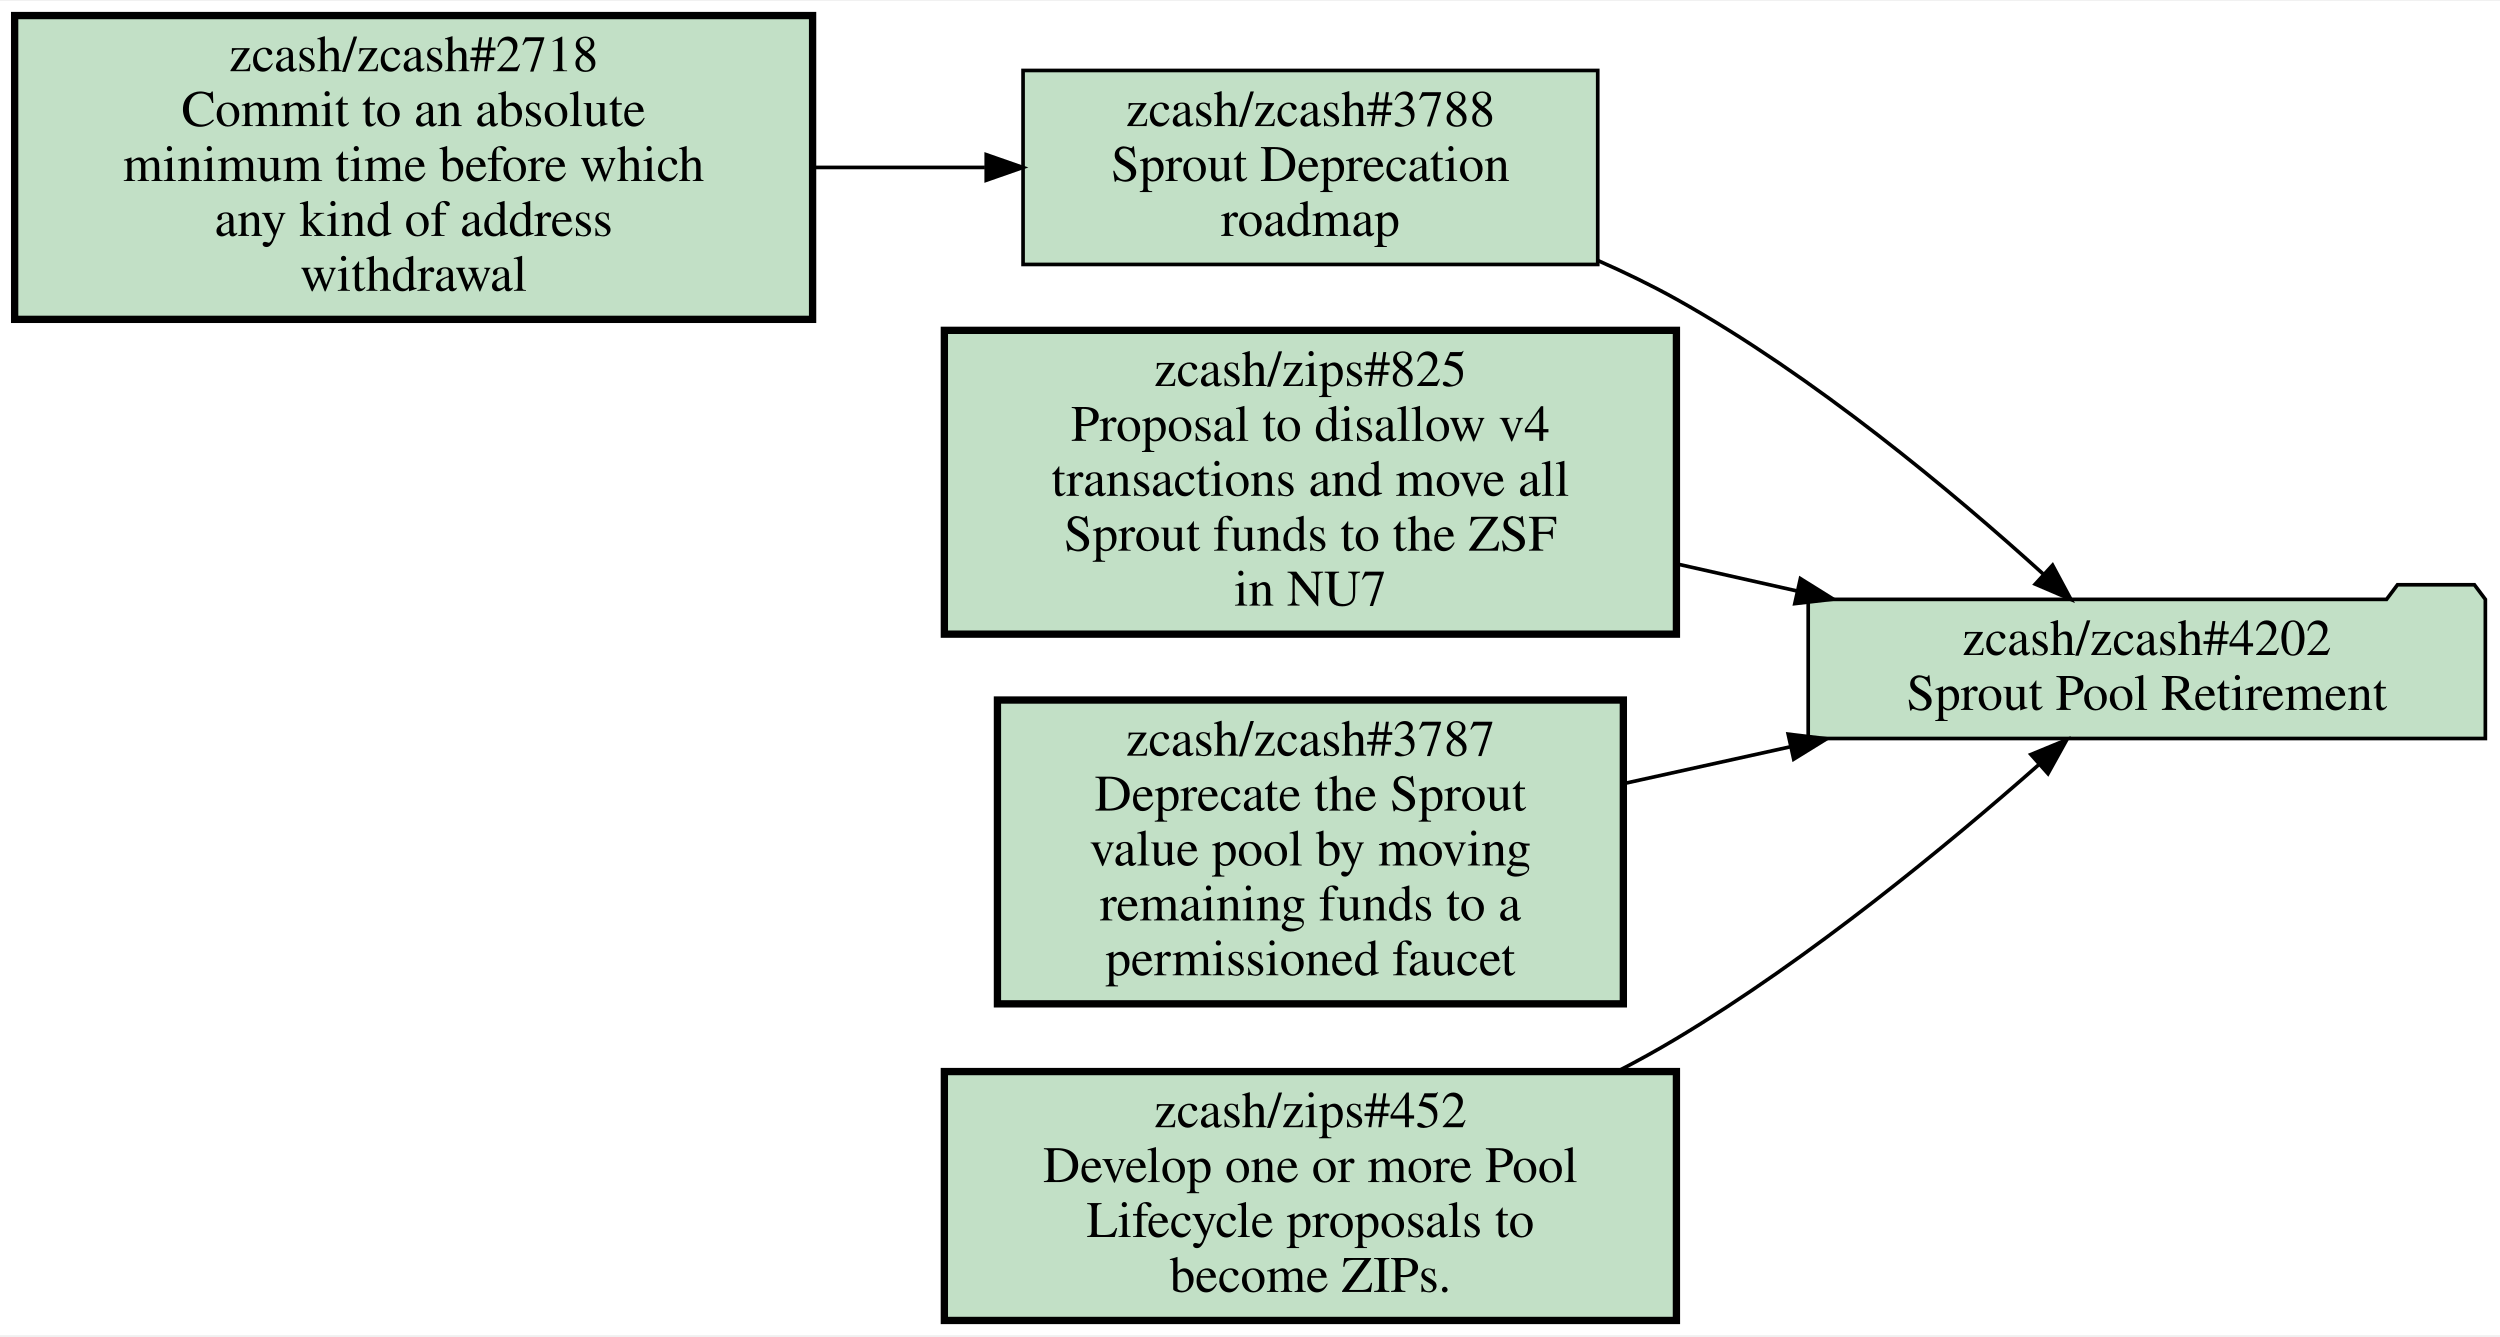
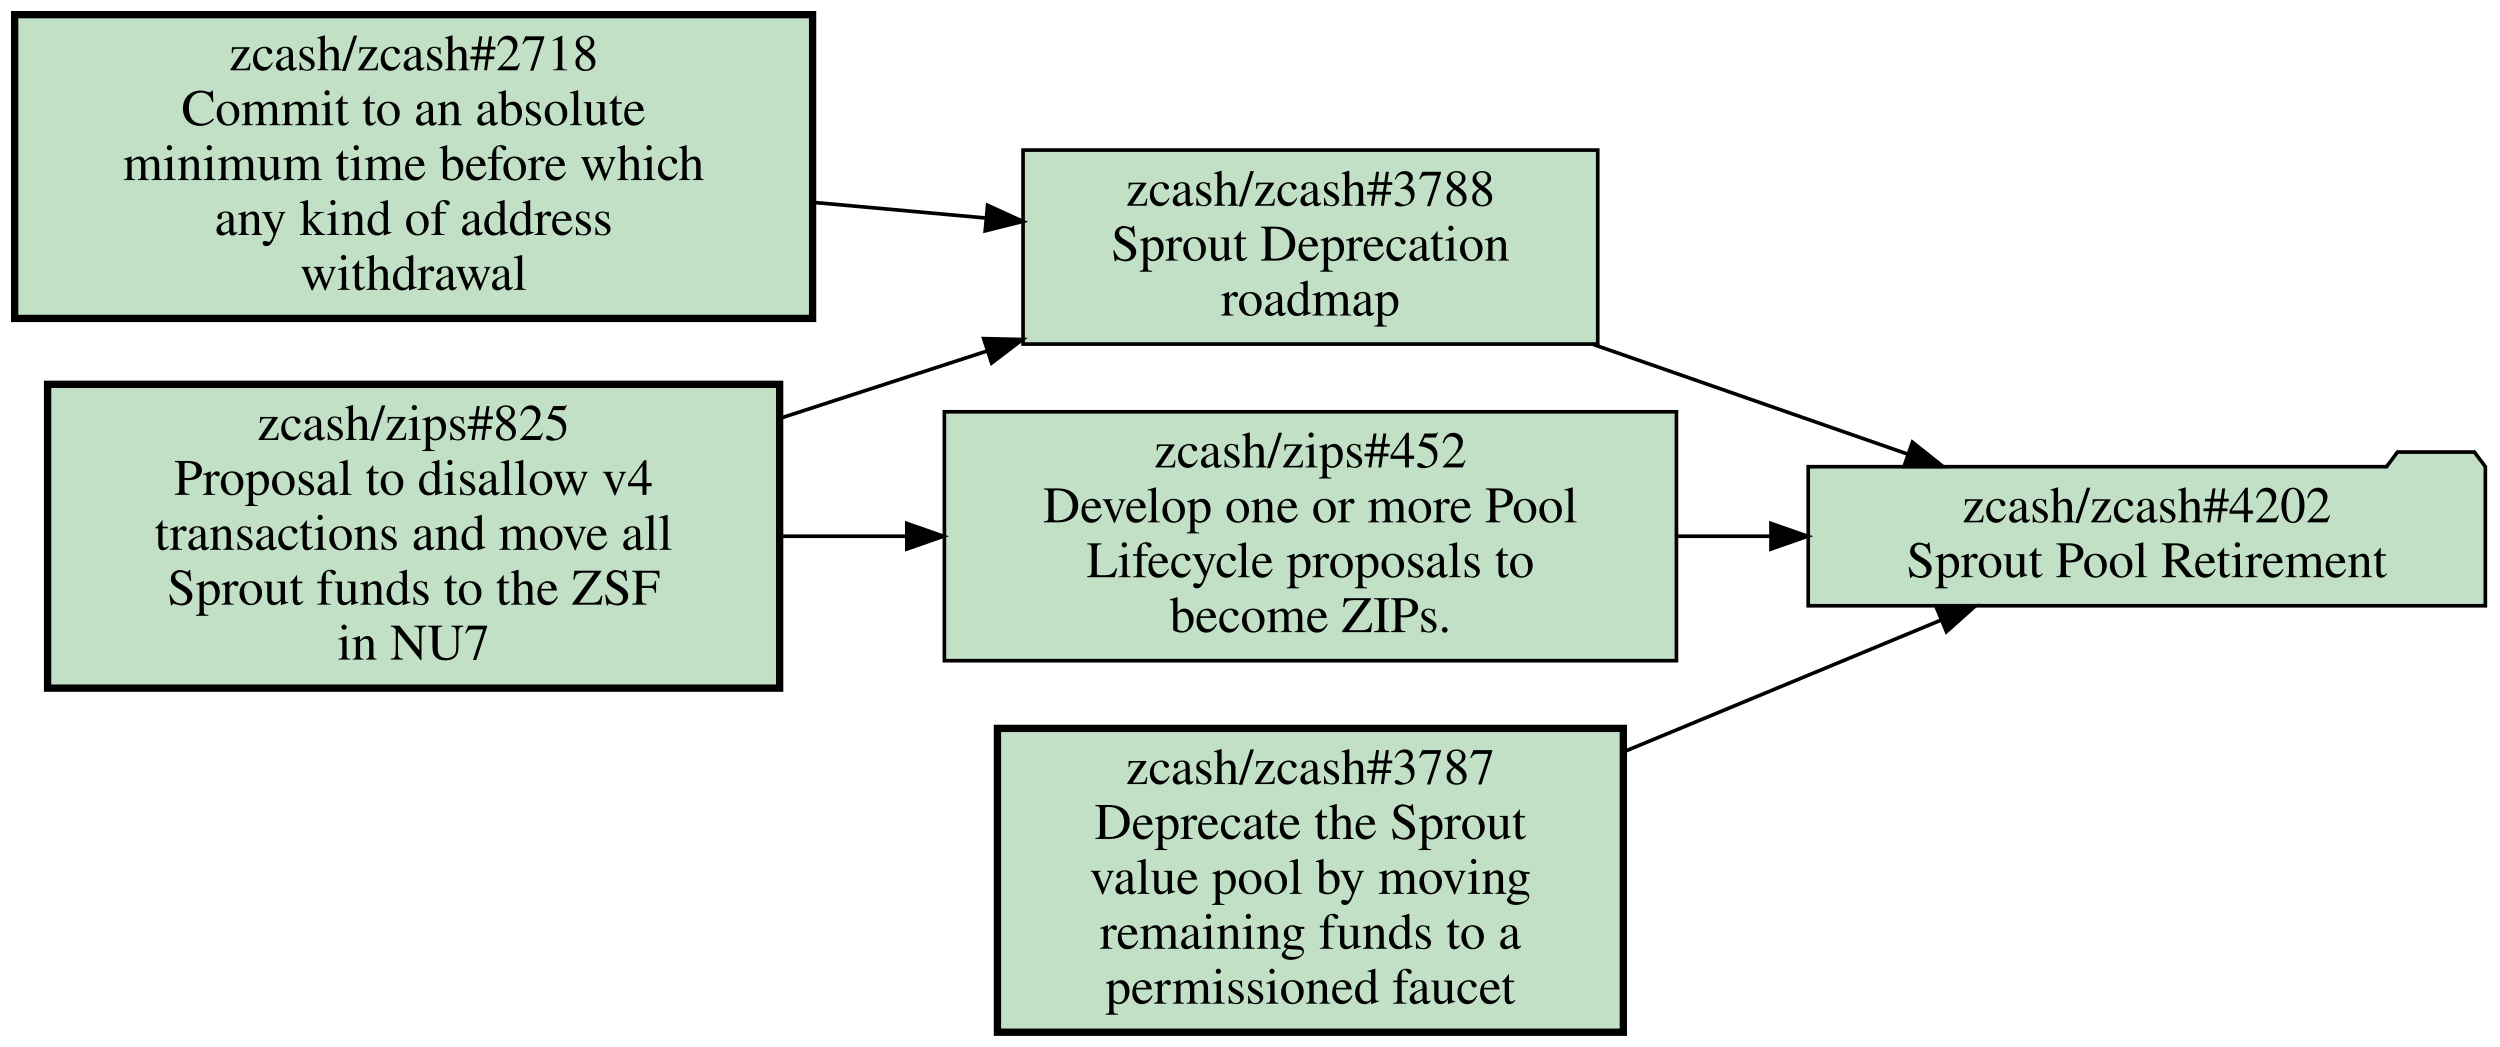
- <svg xmlns="http://www.w3.org/2000/svg" xmlns:xlink="http://www.w3.org/1999/xlink" width="683pt" height="365pt" viewBox="0.00 0.00 683.00 364.50">
-   <g id="graph0" class="graph" transform="scale(1 1) rotate(0) translate(4 360.5)">
-     <polygon fill="white" stroke="transparent" points="-4,4 -4,-360.5 679,-360.5 679,4 -4,4" />
+ <svg xmlns="http://www.w3.org/2000/svg" xmlns:xlink="http://www.w3.org/1999/xlink" width="683pt" height="286pt" viewBox="0.00 0.00 683.00 286.00">
+   <g id="graph0" class="graph" transform="scale(1 1) rotate(0) translate(4 282)">
+     <polygon fill="white" stroke="transparent" points="-4,4 -4,-282 679,-282 679,4 -4,4" />
    <g id="node1" class="node open">
      <g id="a_node1">
        <a xlink:href="https://github.com/zcash/zcash/issues/2718" xlink:title="zcash/zcash#2718&#10;Commit to an absolute&#10;minimum time before which&#10;any kind of address&#10;withdrawal" target="_blank">
-           <polygon fill="#c2e0c6" stroke="black" stroke-width="2" points="218,-356.5 0,-356.5 0,-273.5 218,-273.5 218,-356.5" />
-           <text text-anchor="middle" x="109" y="-341.3" font-family="Times,serif" font-size="14.00">zcash/zcash#2718</text>
-           <text text-anchor="middle" x="109" y="-326.3" font-family="Times,serif" font-size="14.00">Commit to an absolute</text>
-           <text text-anchor="middle" x="109" y="-311.3" font-family="Times,serif" font-size="14.00">minimum time before which</text>
-           <text text-anchor="middle" x="109" y="-296.3" font-family="Times,serif" font-size="14.00">any kind of address</text>
-           <text text-anchor="middle" x="109" y="-281.3" font-family="Times,serif" font-size="14.00">withdrawal</text>
+           <polygon fill="#c2e0c6" stroke="black" stroke-width="2" points="218,-278 0,-278 0,-195 218,-195 218,-278" />
+           <text text-anchor="middle" x="109" y="-262.8" font-family="Times,serif" font-size="14.00">zcash/zcash#2718</text>
+           <text text-anchor="middle" x="109" y="-247.8" font-family="Times,serif" font-size="14.00">Commit to an absolute</text>
+           <text text-anchor="middle" x="109" y="-232.8" font-family="Times,serif" font-size="14.00">minimum time before which</text>
+           <text text-anchor="middle" x="109" y="-217.8" font-family="Times,serif" font-size="14.00">any kind of address</text>
+           <text text-anchor="middle" x="109" y="-202.8" font-family="Times,serif" font-size="14.00">withdrawal</text>
        </a>
      </g>
    </g>
    <g id="node2" class="node open">
      <g id="a_node2">
        <a xlink:href="https://github.com/zcash/zcash/issues/3788" xlink:title="zcash/zcash#3788&#10;Sprout Deprecation&#10;roadmap" target="_blank">
-           <polygon fill="#c2e0c6" stroke="black" points="432.5,-341.5 275.5,-341.5 275.5,-288.5 432.5,-288.5 432.5,-341.5" />
-           <text text-anchor="middle" x="354" y="-326.3" font-family="Times,serif" font-size="14.00">zcash/zcash#3788</text>
-           <text text-anchor="middle" x="354" y="-311.3" font-family="Times,serif" font-size="14.00">Sprout Deprecation</text>
-           <text text-anchor="middle" x="354" y="-296.3" font-family="Times,serif" font-size="14.00">roadmap</text>
+           <polygon fill="#c2e0c6" stroke="black" points="432.5,-241 275.5,-241 275.5,-188 432.5,-188 432.5,-241" />
+           <text text-anchor="middle" x="354" y="-225.8" font-family="Times,serif" font-size="14.00">zcash/zcash#3788</text>
+           <text text-anchor="middle" x="354" y="-210.8" font-family="Times,serif" font-size="14.00">Sprout Deprecation</text>
+           <text text-anchor="middle" x="354" y="-195.8" font-family="Times,serif" font-size="14.00">roadmap</text>
        </a>
      </g>
    </g>
    <g id="edge1" class="edge">
-       <path fill="none" stroke="black" d="M218.35,-315C233.98,-315 249.91,-315 265.07,-315" />
-       <polygon fill="black" stroke="black" points="265.44,-318.5 275.44,-315 265.44,-311.5 265.44,-318.5" />
+       <path fill="none" stroke="black" d="M218.35,-226.69C233.98,-225.28 249.91,-223.83 265.07,-222.46" />
+       <polygon fill="black" stroke="black" points="265.8,-225.91 275.44,-221.52 265.16,-218.94 265.8,-225.91" />
    </g>
    <g id="node3" class="node open">
      <g id="a_node3">
        <a xlink:href="https://github.com/zcash/zcash/issues/4202" xlink:title="zcash/zcash#4202&#10;Sprout Pool Retirement" target="_blank">
-           <polygon fill="#c2e0c6" stroke="black" points="675,-197 672,-201 651,-201 648,-197 490,-197 490,-159 675,-159 675,-197" />
-           <text text-anchor="middle" x="582.5" y="-181.8" font-family="Times,serif" font-size="14.00">zcash/zcash#4202</text>
-           <text text-anchor="middle" x="582.5" y="-166.8" font-family="Times,serif" font-size="14.00">Sprout Pool Retirement</text>
+           <polygon fill="#c2e0c6" stroke="black" points="675,-154.5 672,-158.5 651,-158.5 648,-154.5 490,-154.5 490,-116.5 675,-116.5 675,-154.5" />
+           <text text-anchor="middle" x="582.5" y="-139.3" font-family="Times,serif" font-size="14.00">zcash/zcash#4202</text>
+           <text text-anchor="middle" x="582.5" y="-124.3" font-family="Times,serif" font-size="14.00">Sprout Pool Retirement</text>
        </a>
      </g>
    </g>
    <g id="edge2" class="edge">
-       <path fill="none" stroke="black" d="M432.56,-289.56C439.95,-286.31 447.21,-282.79 454,-279 491.6,-258 529.64,-226.18 554.26,-203.88" />
-       <polygon fill="black" stroke="black" points="556.76,-206.34 561.77,-197 552.03,-201.17 556.76,-206.34" />
+       <path fill="none" stroke="black" d="M431.05,-187.97C458.98,-178.23 490.3,-167.31 517.11,-157.96" />
+       <polygon fill="black" stroke="black" points="518.48,-161.19 526.77,-154.59 516.18,-154.58 518.48,-161.19" />
    </g>
    <g id="node4" class="node open">
      <g id="a_node4">
        <a xlink:href="https://github.com/zcash/zips/issues/825" xlink:title="zcash/zips#825&#10;Proposal to disallow v4&#10;transactions and move all&#10;Sprout funds to the ZSF&#10;in NU7" target="_blank">
-           <polygon fill="#c2e0c6" stroke="black" stroke-width="2" points="454,-270.5 254,-270.5 254,-187.5 454,-187.5 454,-270.5" />
-           <text text-anchor="middle" x="354" y="-255.3" font-family="Times,serif" font-size="14.00">zcash/zips#825</text>
-           <text text-anchor="middle" x="354" y="-240.3" font-family="Times,serif" font-size="14.00">Proposal to disallow v4</text>
-           <text text-anchor="middle" x="354" y="-225.3" font-family="Times,serif" font-size="14.00">transactions and move all</text>
-           <text text-anchor="middle" x="354" y="-210.3" font-family="Times,serif" font-size="14.00">Sprout funds to the ZSF</text>
-           <text text-anchor="middle" x="354" y="-195.3" font-family="Times,serif" font-size="14.00">in NU7</text>
+           <polygon fill="#c2e0c6" stroke="black" stroke-width="2" points="209,-177 9,-177 9,-94 209,-94 209,-177" />
+           <text text-anchor="middle" x="109" y="-161.8" font-family="Times,serif" font-size="14.00">zcash/zips#825</text>
+           <text text-anchor="middle" x="109" y="-146.8" font-family="Times,serif" font-size="14.00">Proposal to disallow v4</text>
+           <text text-anchor="middle" x="109" y="-131.8" font-family="Times,serif" font-size="14.00">transactions and move all</text>
+           <text text-anchor="middle" x="109" y="-116.8" font-family="Times,serif" font-size="14.00">Sprout funds to the ZSF</text>
+           <text text-anchor="middle" x="109" y="-101.8" font-family="Times,serif" font-size="14.00">in NU7</text>
        </a>
      </g>
    </g>
    <g id="edge3" class="edge">
-       <path fill="none" stroke="black" d="M454.02,-206.7C464.95,-204.24 476.07,-201.74 486.95,-199.29" />
-       <polygon fill="black" stroke="black" points="487.87,-202.67 496.86,-197.06 486.34,-195.84 487.87,-202.67" />
+       <path fill="none" stroke="black" d="M209.19,-167.75C227.88,-173.82 247.29,-180.13 265.59,-186.08" />
+       <polygon fill="black" stroke="black" points="264.75,-189.49 275.34,-189.25 266.91,-182.83 264.75,-189.49" />
    </g>
    <g id="node5" class="node open">
      <g id="a_node5">
-         <a xlink:href="https://github.com/zcash/zcash/issues/3787" xlink:title="zcash/zcash#3787&#10;Deprecate the Sprout&#10;value pool by moving&#10;remaining funds to a&#10;permissioned faucet" target="_blank">
-           <polygon fill="#c2e0c6" stroke="black" stroke-width="2" points="439.5,-169.5 268.5,-169.5 268.5,-86.5 439.5,-86.5 439.5,-169.5" />
-           <text text-anchor="middle" x="354" y="-154.3" font-family="Times,serif" font-size="14.00">zcash/zcash#3787</text>
-           <text text-anchor="middle" x="354" y="-139.3" font-family="Times,serif" font-size="14.00">Deprecate the Sprout</text>
-           <text text-anchor="middle" x="354" y="-124.3" font-family="Times,serif" font-size="14.00">value pool by moving</text>
-           <text text-anchor="middle" x="354" y="-109.3" font-family="Times,serif" font-size="14.00">remaining funds to a</text>
-           <text text-anchor="middle" x="354" y="-94.3" font-family="Times,serif" font-size="14.00">permissioned faucet</text>
+         <a xlink:href="https://github.com/zcash/zips/issues/452" xlink:title="zcash/zips#452&#10;Develop one or more Pool&#10;Lifecycle proposals to&#10;become ZIPs." target="_blank">
+           <polygon fill="#c2e0c6" stroke="black" points="454,-169.5 254,-169.5 254,-101.5 454,-101.5 454,-169.5" />
+           <text text-anchor="middle" x="354" y="-154.3" font-family="Times,serif" font-size="14.00">zcash/zips#452</text>
+           <text text-anchor="middle" x="354" y="-139.3" font-family="Times,serif" font-size="14.00">Develop one or more Pool</text>
+           <text text-anchor="middle" x="354" y="-124.3" font-family="Times,serif" font-size="14.00">Lifecycle proposals to</text>
+           <text text-anchor="middle" x="354" y="-109.3" font-family="Times,serif" font-size="14.00">become ZIPs.</text>
        </a>
      </g>
    </g>
    <g id="edge4" class="edge">
-       <path fill="none" stroke="black" d="M439.66,-146.69C454.51,-149.97 470.05,-153.4 485.18,-156.74" />
-       <polygon fill="black" stroke="black" points="484.53,-160.18 495.05,-158.92 486.04,-153.35 484.53,-160.18" />
+       <path fill="none" stroke="black" d="M209.19,-135.5C220.56,-135.5 232.19,-135.5 243.69,-135.5" />
+       <polygon fill="black" stroke="black" points="243.74,-139 253.74,-135.5 243.74,-132 243.74,-139" />
+     </g>
+     <g id="edge5" class="edge">
+       <path fill="none" stroke="black" d="M454.02,-135.5C462.57,-135.5 471.24,-135.5 479.82,-135.5" />
+       <polygon fill="black" stroke="black" points="479.83,-139 489.83,-135.5 479.83,-132 479.83,-139" />
    </g>
    <g id="node6" class="node open">
      <g id="a_node6">
-         <a xlink:href="https://github.com/zcash/zips/issues/452" xlink:title="zcash/zips#452&#10;Develop one or more Pool&#10;Lifecycle proposals to&#10;become ZIPs." target="_blank">
-           <polygon fill="#c2e0c6" stroke="black" stroke-width="2" points="454,-68 254,-68 254,0 454,0 454,-68" />
-           <text text-anchor="middle" x="354" y="-52.8" font-family="Times,serif" font-size="14.00">zcash/zips#452</text>
-           <text text-anchor="middle" x="354" y="-37.8" font-family="Times,serif" font-size="14.00">Develop one or more Pool</text>
-           <text text-anchor="middle" x="354" y="-22.8" font-family="Times,serif" font-size="14.00">Lifecycle proposals to</text>
-           <text text-anchor="middle" x="354" y="-7.8" font-family="Times,serif" font-size="14.00">become ZIPs.</text>
+         <a xlink:href="https://github.com/zcash/zcash/issues/3787" xlink:title="zcash/zcash#3787&#10;Deprecate the Sprout&#10;value pool by moving&#10;remaining funds to a&#10;permissioned faucet" target="_blank">
+           <polygon fill="#c2e0c6" stroke="black" stroke-width="2" points="439.5,-83 268.5,-83 268.5,0 439.5,0 439.5,-83" />
+           <text text-anchor="middle" x="354" y="-67.8" font-family="Times,serif" font-size="14.00">zcash/zcash#3787</text>
+           <text text-anchor="middle" x="354" y="-52.8" font-family="Times,serif" font-size="14.00">Deprecate the Sprout</text>
+           <text text-anchor="middle" x="354" y="-37.8" font-family="Times,serif" font-size="14.00">value pool by moving</text>
+           <text text-anchor="middle" x="354" y="-22.8" font-family="Times,serif" font-size="14.00">remaining funds to a</text>
+           <text text-anchor="middle" x="354" y="-7.8" font-family="Times,serif" font-size="14.00">permissioned faucet</text>
        </a>
      </g>
    </g>
-     <g id="edge5" class="edge">
-       <path fill="none" stroke="black" d="M437.93,-68.07C443.45,-70.93 448.86,-73.92 454,-77 490.5,-98.87 528.21,-129.99 553.05,-151.89" />
-       <polygon fill="black" stroke="black" points="550.85,-154.62 560.65,-158.66 555.51,-149.39 550.85,-154.62" />
+     <g id="edge6" class="edge">
+       <path fill="none" stroke="black" d="M439.66,-76.64C468.65,-88.67 500.3,-101.8 526.34,-112.61" />
+       <polygon fill="black" stroke="black" points="525.09,-115.88 535.67,-116.48 527.77,-109.42 525.09,-115.88" />
    </g>
  </g>
</svg>
